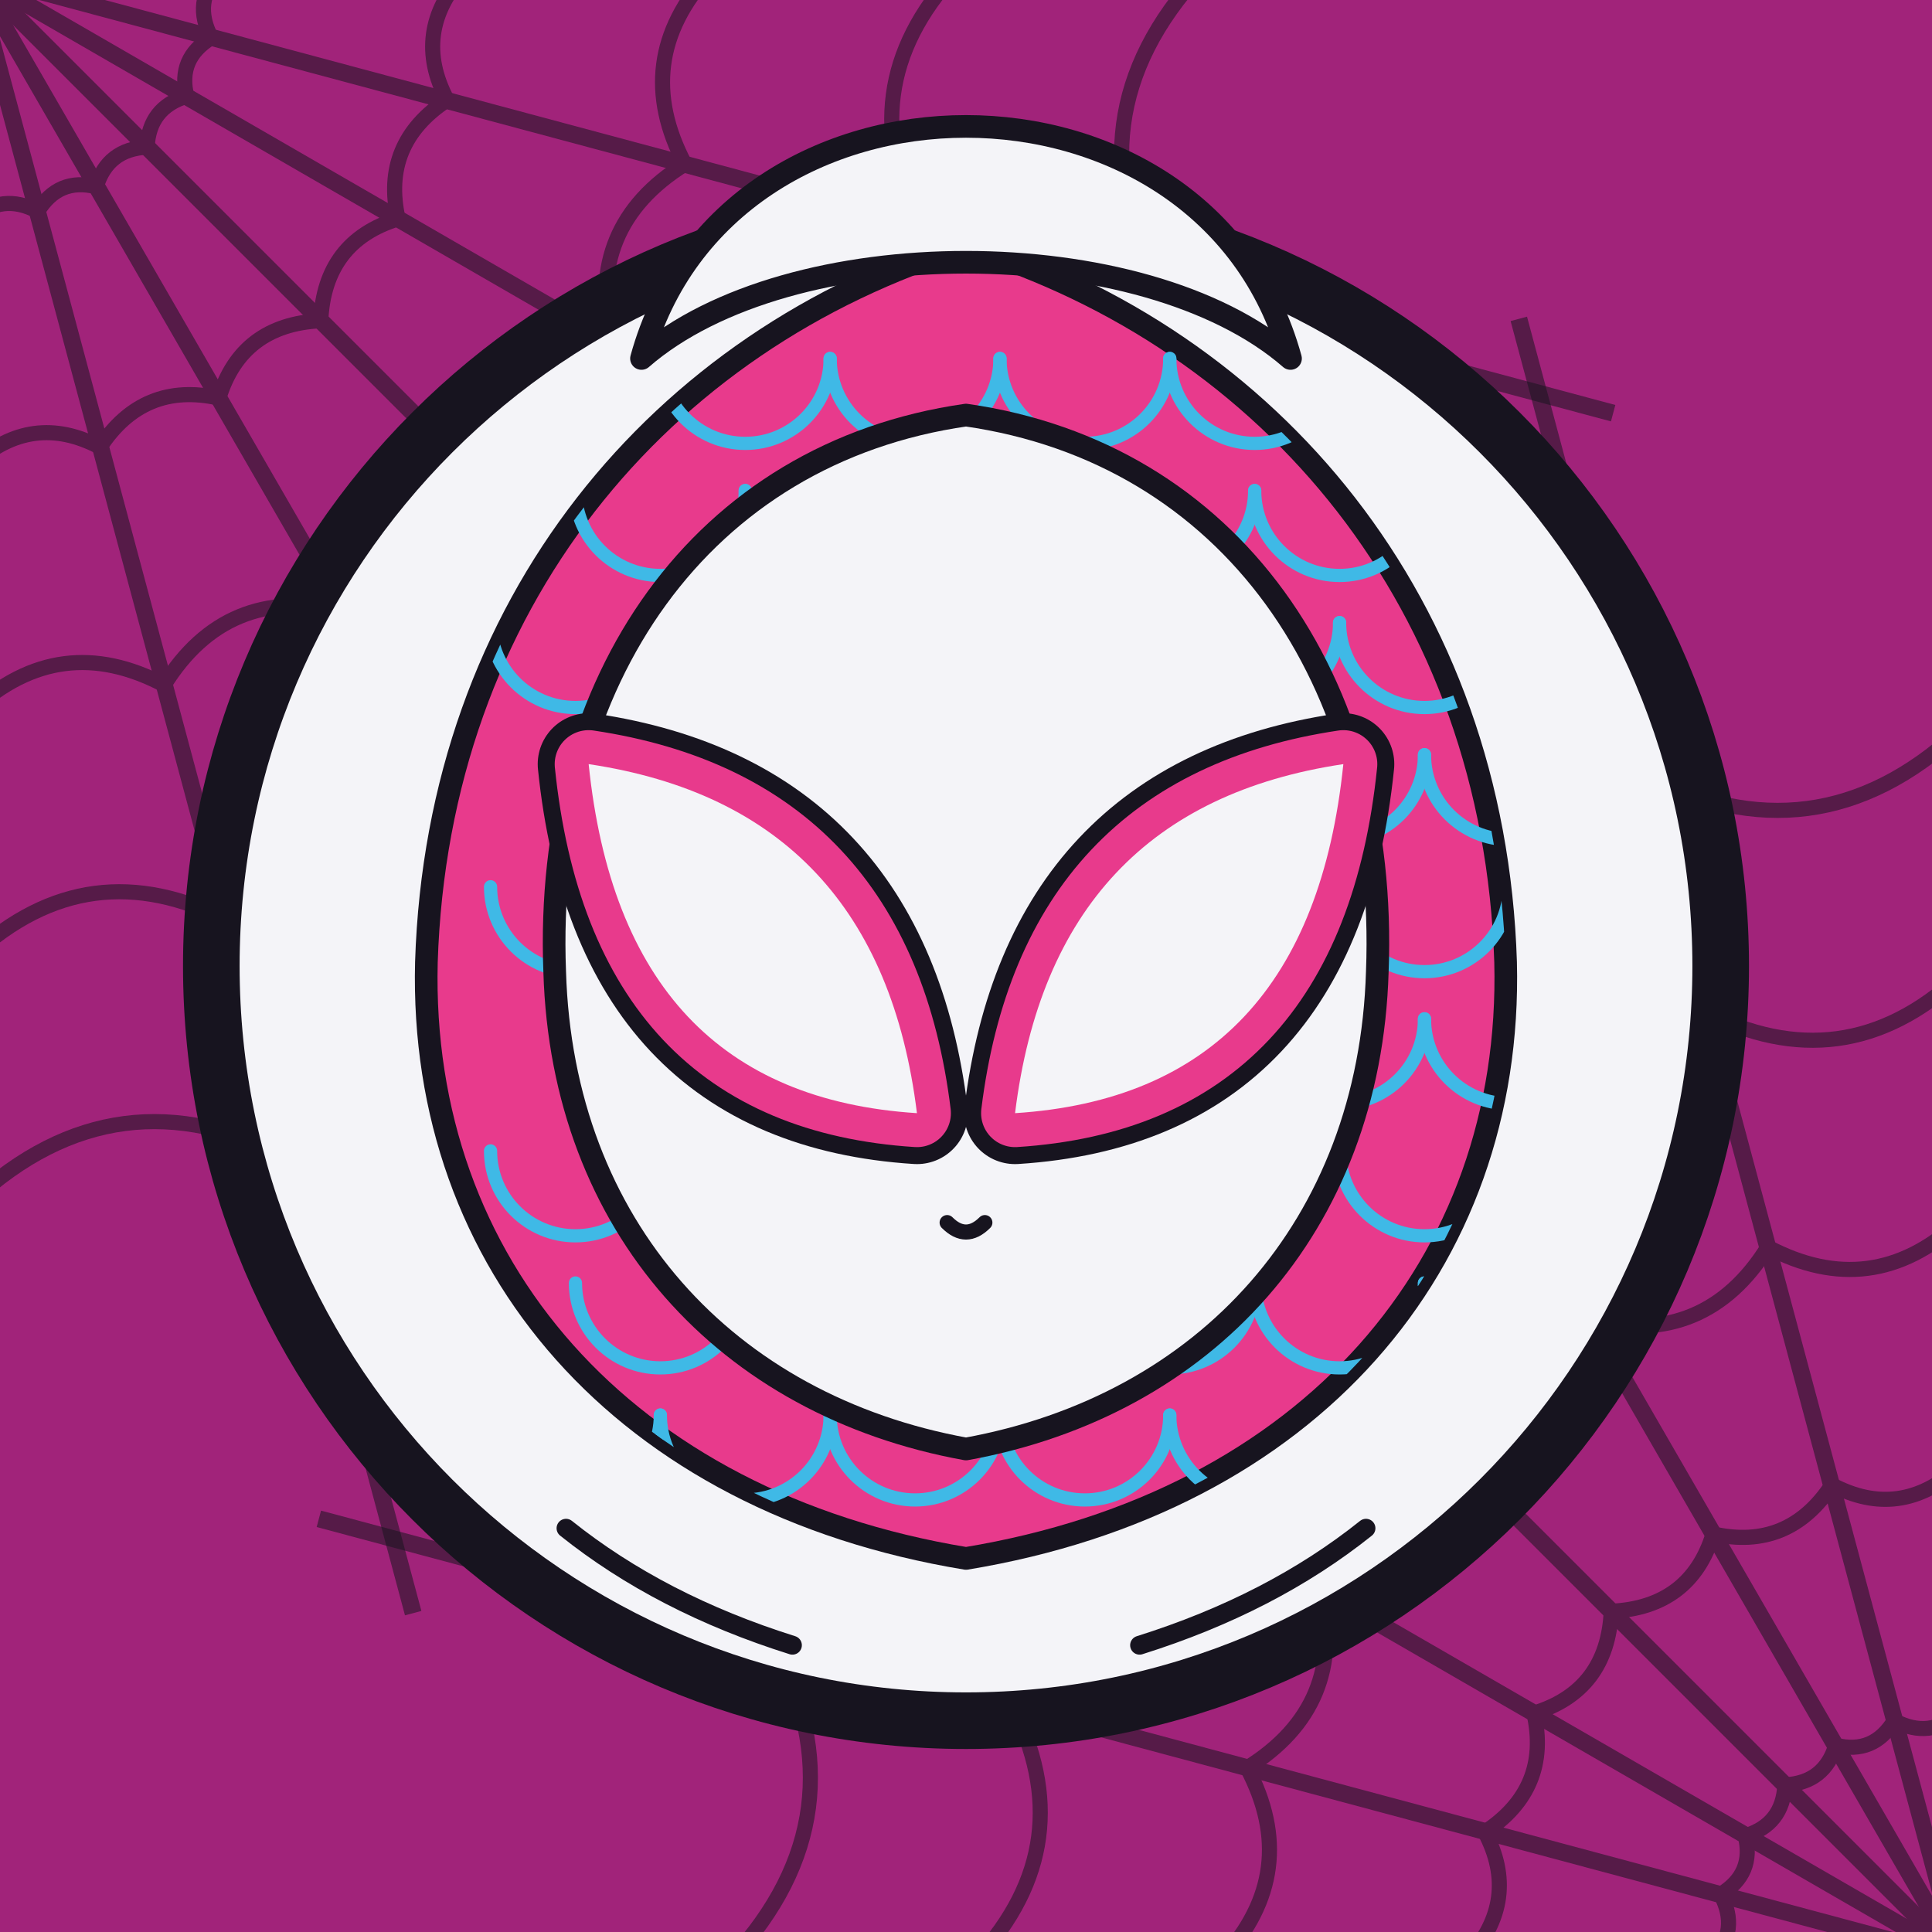
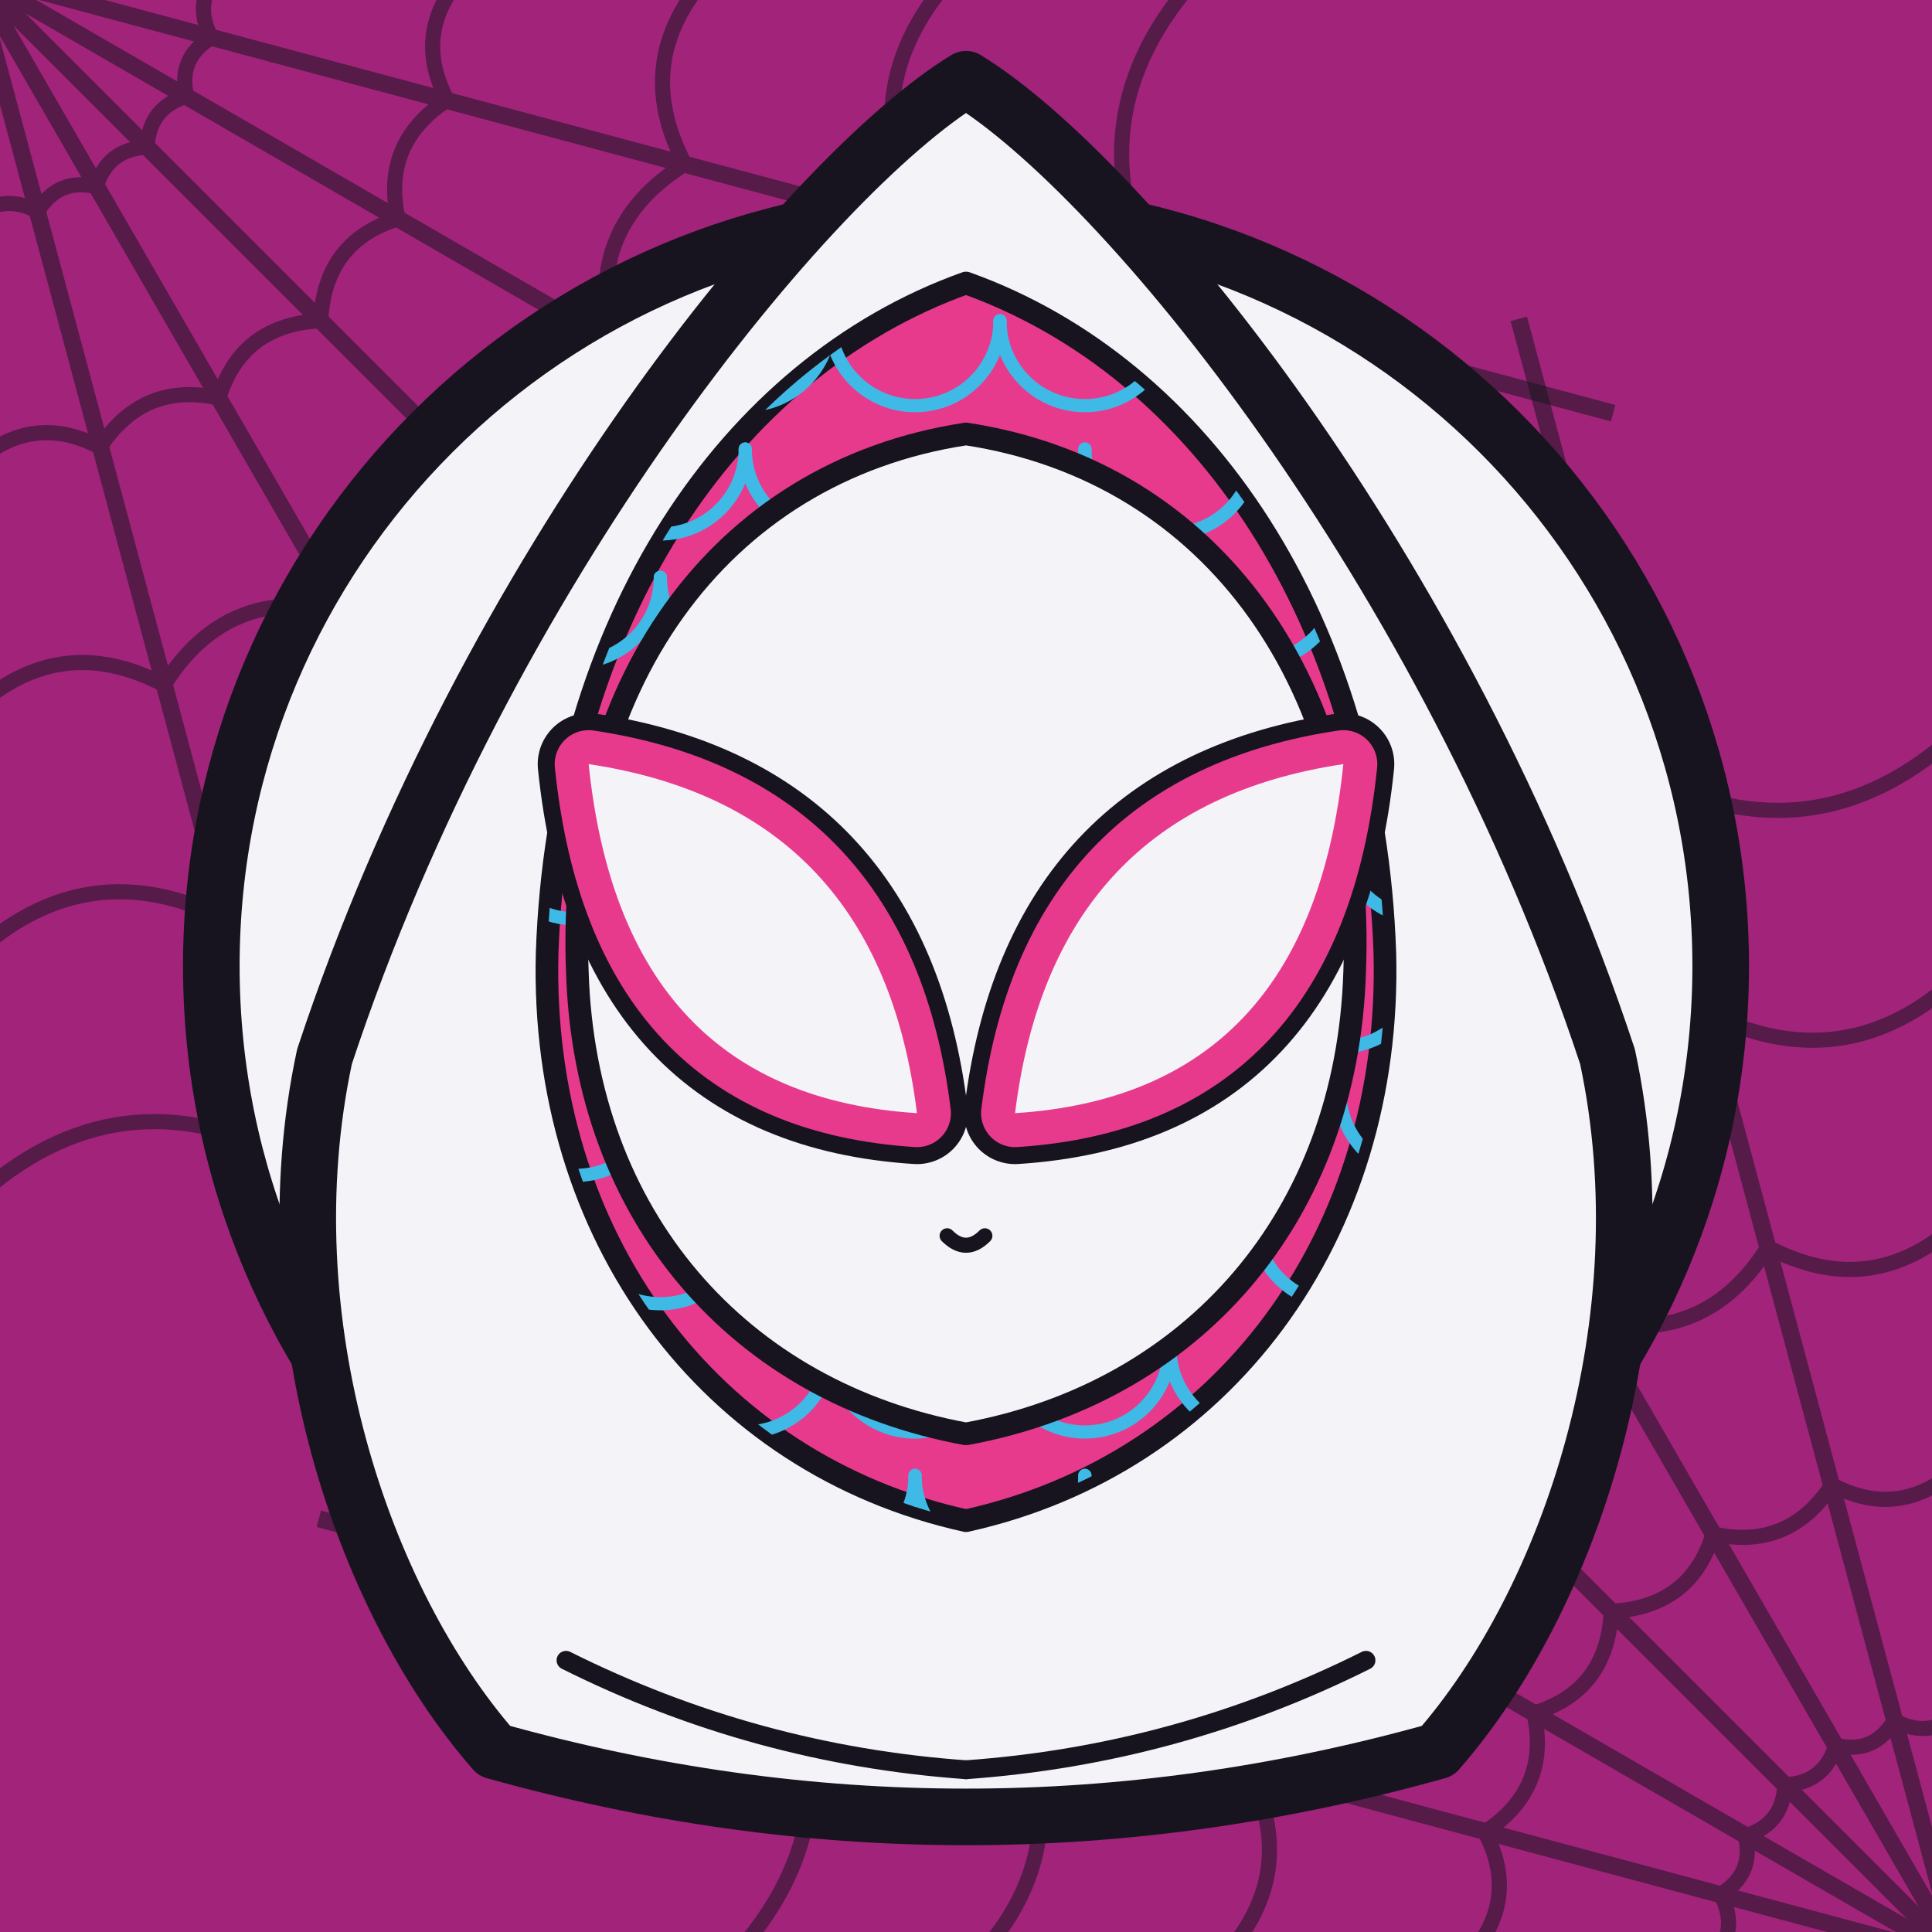
<svg xmlns="http://www.w3.org/2000/svg" viewBox="0 0 1024 1024">
  <rect x="0" y="0" width="1024" height="1024" fill="#a1237a" />
  <g stroke="#17141f" fill="none" opacity="0.55">
    <line x1="-14" y1="-14" x2="886" y2="-14" stroke-width="9" />
    <line x1="-14" y1="-14" x2="855" y2="219" stroke-width="9" />
    <line x1="-14" y1="-14" x2="765" y2="436" stroke-width="9" />
    <line x1="-14" y1="-14" x2="622" y2="622" stroke-width="9" />
    <line x1="-14" y1="-14" x2="436" y2="765" stroke-width="9" />
    <line x1="-14" y1="-14" x2="219" y2="855" stroke-width="9" />
    <line x1="-14" y1="-14" x2="-14" y2="886" stroke-width="9" />
    <path d="M 116 -14 Q 102 1 112 20" stroke-width="8" />
    <path d="M 112 20 Q 94 31 99 51" stroke-width="8" />
    <path d="M 99 51 Q 79 57 78 78" stroke-width="8" />
    <path d="M 78 78 Q 57 79 51 99" stroke-width="8" />
    <path d="M 51 99 Q 31 94 20 112" stroke-width="8" />
    <path d="M 20 112 Q 1 102 -14 116" stroke-width="8" />
    <path d="M 246 -14 Q 218 17 237 53" stroke-width="8" />
    <path d="M 237 53 Q 202 76 211 116" stroke-width="8" />
    <path d="M 211 116 Q 172 128 170 170" stroke-width="8" />
    <path d="M 170 170 Q 128 172 116 211" stroke-width="8" />
    <path d="M 116 211 Q 76 202 53 237" stroke-width="8" />
    <path d="M 53 237 Q 17 218 -14 246" stroke-width="8" />
    <path d="M 376 -14 Q 334 32 363 87" stroke-width="8" />
    <path d="M 363 87 Q 310 120 324 181" stroke-width="8" />
    <path d="M 324 181 Q 264 200 262 262" stroke-width="8" />
    <path d="M 262 262 Q 200 264 181 324" stroke-width="8" />
    <path d="M 181 324 Q 120 310 87 363" stroke-width="8" />
    <path d="M 87 363 Q 32 334 -14 376" stroke-width="8" />
    <path d="M 506 -14 Q 450 47 488 121" stroke-width="8" />
    <path d="M 488 121 Q 418 165 436 246" stroke-width="8" />
    <path d="M 436 246 Q 357 271 354 354" stroke-width="8" />
    <path d="M 354 354 Q 271 357 246 436" stroke-width="8" />
    <path d="M 246 436 Q 165 418 121 488" stroke-width="8" />
    <path d="M 121 488 Q 47 450 -14 506" stroke-width="8" />
    <path d="M 636 -14 Q 566 62 614 154" stroke-width="8" />
    <path d="M 614 154 Q 526 210 549 311" stroke-width="8" />
    <path d="M 549 311 Q 450 342 446 446" stroke-width="8" />
    <path d="M 446 446 Q 342 450 311 549" stroke-width="8" />
    <path d="M 311 549 Q 210 526 154 614" stroke-width="8" />
    <path d="M 154 614 Q 62 566 -14 636" stroke-width="8" />
  </g>
  <g stroke="#17141f" fill="none" opacity="0.55">
    <line x1="1038" y1="1038" x2="138" y2="1038" stroke-width="9" />
    <line x1="1038" y1="1038" x2="169" y2="805" stroke-width="9" />
    <line x1="1038" y1="1038" x2="259" y2="588" stroke-width="9" />
    <line x1="1038" y1="1038" x2="402" y2="402" stroke-width="9" />
    <line x1="1038" y1="1038" x2="588" y2="259" stroke-width="9" />
    <line x1="1038" y1="1038" x2="805" y2="169" stroke-width="9" />
    <line x1="1038" y1="1038" x2="1038" y2="138" stroke-width="9" />
    <path d="M 908 1038 Q 922 1023 912 1004" stroke-width="8" />
    <path d="M 912 1004 Q 930 993 925 973" stroke-width="8" />
    <path d="M 925 973 Q 945 967 946 946" stroke-width="8" />
    <path d="M 946 946 Q 967 945 973 925" stroke-width="8" />
    <path d="M 973 925 Q 993 930 1004 912" stroke-width="8" />
    <path d="M 1004 912 Q 1023 922 1038 908" stroke-width="8" />
    <path d="M 778 1038 Q 806 1007 787 971" stroke-width="8" />
    <path d="M 787 971 Q 822 948 813 908" stroke-width="8" />
    <path d="M 813 908 Q 852 896 854 854" stroke-width="8" />
    <path d="M 854 854 Q 896 852 908 813" stroke-width="8" />
    <path d="M 908 813 Q 948 822 971 787" stroke-width="8" />
    <path d="M 971 787 Q 1007 806 1038 778" stroke-width="8" />
    <path d="M 648 1038 Q 690 992 661 937" stroke-width="8" />
    <path d="M 661 937 Q 714 904 700 843" stroke-width="8" />
    <path d="M 700 843 Q 760 824 762 762" stroke-width="8" />
    <path d="M 762 762 Q 824 760 843 700" stroke-width="8" />
    <path d="M 843 700 Q 904 714 937 661" stroke-width="8" />
    <path d="M 937 661 Q 992 690 1038 648" stroke-width="8" />
    <path d="M 518 1038 Q 574 977 536 903" stroke-width="8" />
    <path d="M 536 903 Q 606 859 588 778" stroke-width="8" />
    <path d="M 588 778 Q 667 753 670 670" stroke-width="8" />
    <path d="M 670 670 Q 753 667 778 588" stroke-width="8" />
    <path d="M 778 588 Q 859 606 903 536" stroke-width="8" />
    <path d="M 903 536 Q 977 574 1038 518" stroke-width="8" />
    <path d="M 388 1038 Q 458 962 410 870" stroke-width="8" />
    <path d="M 410 870 Q 498 814 475 713" stroke-width="8" />
    <path d="M 475 713 Q 574 682 578 578" stroke-width="8" />
    <path d="M 578 578 Q 682 574 713 475" stroke-width="8" />
    <path d="M 713 475 Q 814 498 870 410" stroke-width="8" />
    <path d="M 870 410 Q 962 458 1038 388" stroke-width="8" />
  </g>
  <clipPath id="face">
    <circle cx="512" cy="512" r="400" />
  </clipPath>
  <circle cx="512" cy="512" r="400" fill="#f4f4f8" />
  <g clip-path="url(#face)" stroke-linejoin="round" stroke-linecap="round">
-     <path d="M 512 130 C 350 180, 232 320, 226 510 C 222 670, 330 796, 512 826 C 694 796, 802 670, 798 510 C 792 320, 674 180, 512 130 Z" fill="#e83a8c" stroke="#17141f" stroke-width="12" />
+ </g>
+   <circle cx="512" cy="512" r="400" fill="none" stroke="#17141f" stroke-width="30" />
+   <g stroke-linejoin="round" stroke-linecap="round">
+     <path d="M 512 42 C 430 92, 258 300, 172 560 C 142 700, 192 848, 262 928 Q 512 998, 762 928 C 832 848, 882 700, 852 560 C 766 300, 594 92, 512 42 Z" fill="#f4f4f8" stroke="#17141f" stroke-width="30" />
+     <path d="M 512 150 C 386 195, 296 330, 290 505 C 286 655, 376 776, 512 806 C 648 776, 738 655, 734 505 C 728 330, 638 195, 512 150 Z" fill="#e83a8c" stroke="#17141f" stroke-width="12" />
    <clipPath id="lin">
-       <path d="M 512 130 C 350 180, 232 320, 226 510 C 222 670, 330 796, 512 826 C 694 796, 802 670, 798 510 C 792 320, 674 180, 512 130 Z" />
+       <path d="M 512 150 C 386 195, 296 330, 290 505 C 286 655, 376 776, 512 806 C 648 776, 738 655, 734 505 C 728 330, 638 195, 512 150 Z" />
    </clipPath>
    <g clip-path="url(#lin)" stroke="#3fb9e6" stroke-width="7" fill="none">
-       <path d="M 260 190 A 45 45 0 0 0 350 190" />
-       <path d="M 350 190 A 45 45 0 0 0 440 190" />
-       <path d="M 440 190 A 45 45 0 0 0 530 190" />
-       <path d="M 530 190 A 45 45 0 0 0 620 190" />
-       <path d="M 620 190 A 45 45 0 0 0 710 190" />
-       <path d="M 710 190 A 45 45 0 0 0 800 190" />
-       <path d="M 800 190 A 45 45 0 0 0 890 190" />
-       <path d="M 890 190 A 45 45 0 0 0 980 190" />
-       <path d="M 980 190 A 45 45 0 0 0 1070 190" />
-       <path d="M 305 260 A 45 45 0 0 0 395 260" />
-       <path d="M 395 260 A 45 45 0 0 0 485 260" />
-       <path d="M 485 260 A 45 45 0 0 0 575 260" />
-       <path d="M 575 260 A 45 45 0 0 0 665 260" />
-       <path d="M 665 260 A 45 45 0 0 0 755 260" />
-       <path d="M 755 260 A 45 45 0 0 0 845 260" />
-       <path d="M 845 260 A 45 45 0 0 0 935 260" />
-       <path d="M 935 260 A 45 45 0 0 0 1025 260" />
-       <path d="M 1025 260 A 45 45 0 0 0 1115 260" />
-       <path d="M 260 330 A 45 45 0 0 0 350 330" />
-       <path d="M 350 330 A 45 45 0 0 0 440 330" />
-       <path d="M 440 330 A 45 45 0 0 0 530 330" />
-       <path d="M 530 330 A 45 45 0 0 0 620 330" />
-       <path d="M 620 330 A 45 45 0 0 0 710 330" />
-       <path d="M 710 330 A 45 45 0 0 0 800 330" />
-       <path d="M 800 330 A 45 45 0 0 0 890 330" />
-       <path d="M 890 330 A 45 45 0 0 0 980 330" />
-       <path d="M 980 330 A 45 45 0 0 0 1070 330" />
-       <path d="M 305 400 A 45 45 0 0 0 395 400" />
-       <path d="M 395 400 A 45 45 0 0 0 485 400" />
-       <path d="M 485 400 A 45 45 0 0 0 575 400" />
-       <path d="M 575 400 A 45 45 0 0 0 665 400" />
-       <path d="M 665 400 A 45 45 0 0 0 755 400" />
-       <path d="M 755 400 A 45 45 0 0 0 845 400" />
-       <path d="M 845 400 A 45 45 0 0 0 935 400" />
-       <path d="M 935 400 A 45 45 0 0 0 1025 400" />
-       <path d="M 1025 400 A 45 45 0 0 0 1115 400" />
-       <path d="M 260 470 A 45 45 0 0 0 350 470" />
-       <path d="M 350 470 A 45 45 0 0 0 440 470" />
-       <path d="M 440 470 A 45 45 0 0 0 530 470" />
-       <path d="M 530 470 A 45 45 0 0 0 620 470" />
-       <path d="M 620 470 A 45 45 0 0 0 710 470" />
-       <path d="M 710 470 A 45 45 0 0 0 800 470" />
-       <path d="M 800 470 A 45 45 0 0 0 890 470" />
-       <path d="M 890 470 A 45 45 0 0 0 980 470" />
-       <path d="M 980 470 A 45 45 0 0 0 1070 470" />
-       <path d="M 305 540 A 45 45 0 0 0 395 540" />
-       <path d="M 395 540 A 45 45 0 0 0 485 540" />
-       <path d="M 485 540 A 45 45 0 0 0 575 540" />
-       <path d="M 575 540 A 45 45 0 0 0 665 540" />
-       <path d="M 665 540 A 45 45 0 0 0 755 540" />
-       <path d="M 755 540 A 45 45 0 0 0 845 540" />
-       <path d="M 845 540 A 45 45 0 0 0 935 540" />
-       <path d="M 935 540 A 45 45 0 0 0 1025 540" />
-       <path d="M 1025 540 A 45 45 0 0 0 1115 540" />
-       <path d="M 260 610 A 45 45 0 0 0 350 610" />
-       <path d="M 350 610 A 45 45 0 0 0 440 610" />
-       <path d="M 440 610 A 45 45 0 0 0 530 610" />
-       <path d="M 530 610 A 45 45 0 0 0 620 610" />
-       <path d="M 620 610 A 45 45 0 0 0 710 610" />
-       <path d="M 710 610 A 45 45 0 0 0 800 610" />
-       <path d="M 800 610 A 45 45 0 0 0 890 610" />
-       <path d="M 890 610 A 45 45 0 0 0 980 610" />
-       <path d="M 980 610 A 45 45 0 0 0 1070 610" />
-       <path d="M 305 680 A 45 45 0 0 0 395 680" />
-       <path d="M 395 680 A 45 45 0 0 0 485 680" />
-       <path d="M 485 680 A 45 45 0 0 0 575 680" />
-       <path d="M 575 680 A 45 45 0 0 0 665 680" />
-       <path d="M 665 680 A 45 45 0 0 0 755 680" />
-       <path d="M 755 680 A 45 45 0 0 0 845 680" />
-       <path d="M 845 680 A 45 45 0 0 0 935 680" />
-       <path d="M 935 680 A 45 45 0 0 0 1025 680" />
-       <path d="M 1025 680 A 45 45 0 0 0 1115 680" />
-       <path d="M 260 750 A 45 45 0 0 0 350 750" />
-       <path d="M 350 750 A 45 45 0 0 0 440 750" />
-       <path d="M 440 750 A 45 45 0 0 0 530 750" />
-       <path d="M 530 750 A 45 45 0 0 0 620 750" />
-       <path d="M 620 750 A 45 45 0 0 0 710 750" />
-       <path d="M 710 750 A 45 45 0 0 0 800 750" />
-       <path d="M 800 750 A 45 45 0 0 0 890 750" />
-       <path d="M 890 750 A 45 45 0 0 0 980 750" />
-       <path d="M 980 750 A 45 45 0 0 0 1070 750" />
+       <path d="M 260 170 A 45 45 0 0 0 350 170" />
+       <path d="M 350 170 A 45 45 0 0 0 440 170" />
+       <path d="M 440 170 A 45 45 0 0 0 530 170" />
+       <path d="M 530 170 A 45 45 0 0 0 620 170" />
+       <path d="M 620 170 A 45 45 0 0 0 710 170" />
+       <path d="M 710 170 A 45 45 0 0 0 800 170" />
+       <path d="M 800 170 A 45 45 0 0 0 890 170" />
+       <path d="M 890 170 A 45 45 0 0 0 980 170" />
+       <path d="M 980 170 A 45 45 0 0 0 1070 170" />
+       <path d="M 305 238 A 45 45 0 0 0 395 238" />
+       <path d="M 395 238 A 45 45 0 0 0 485 238" />
+       <path d="M 485 238 A 45 45 0 0 0 575 238" />
+       <path d="M 575 238 A 45 45 0 0 0 665 238" />
+       <path d="M 665 238 A 45 45 0 0 0 755 238" />
+       <path d="M 755 238 A 45 45 0 0 0 845 238" />
+       <path d="M 845 238 A 45 45 0 0 0 935 238" />
+       <path d="M 935 238 A 45 45 0 0 0 1025 238" />
+       <path d="M 1025 238 A 45 45 0 0 0 1115 238" />
+       <path d="M 260 306 A 45 45 0 0 0 350 306" />
+       <path d="M 350 306 A 45 45 0 0 0 440 306" />
+       <path d="M 440 306 A 45 45 0 0 0 530 306" />
+       <path d="M 530 306 A 45 45 0 0 0 620 306" />
+       <path d="M 620 306 A 45 45 0 0 0 710 306" />
+       <path d="M 710 306 A 45 45 0 0 0 800 306" />
+       <path d="M 800 306 A 45 45 0 0 0 890 306" />
+       <path d="M 890 306 A 45 45 0 0 0 980 306" />
+       <path d="M 980 306 A 45 45 0 0 0 1070 306" />
+       <path d="M 305 374 A 45 45 0 0 0 395 374" />
+       <path d="M 395 374 A 45 45 0 0 0 485 374" />
+       <path d="M 485 374 A 45 45 0 0 0 575 374" />
+       <path d="M 575 374 A 45 45 0 0 0 665 374" />
+       <path d="M 665 374 A 45 45 0 0 0 755 374" />
+       <path d="M 755 374 A 45 45 0 0 0 845 374" />
+       <path d="M 845 374 A 45 45 0 0 0 935 374" />
+       <path d="M 935 374 A 45 45 0 0 0 1025 374" />
+       <path d="M 1025 374 A 45 45 0 0 0 1115 374" />
+       <path d="M 260 442 A 45 45 0 0 0 350 442" />
+       <path d="M 350 442 A 45 45 0 0 0 440 442" />
+       <path d="M 440 442 A 45 45 0 0 0 530 442" />
+       <path d="M 530 442 A 45 45 0 0 0 620 442" />
+       <path d="M 620 442 A 45 45 0 0 0 710 442" />
+       <path d="M 710 442 A 45 45 0 0 0 800 442" />
+       <path d="M 800 442 A 45 45 0 0 0 890 442" />
+       <path d="M 890 442 A 45 45 0 0 0 980 442" />
+       <path d="M 980 442 A 45 45 0 0 0 1070 442" />
+       <path d="M 305 510 A 45 45 0 0 0 395 510" />
+       <path d="M 395 510 A 45 45 0 0 0 485 510" />
+       <path d="M 485 510 A 45 45 0 0 0 575 510" />
+       <path d="M 575 510 A 45 45 0 0 0 665 510" />
+       <path d="M 665 510 A 45 45 0 0 0 755 510" />
+       <path d="M 755 510 A 45 45 0 0 0 845 510" />
+       <path d="M 845 510 A 45 45 0 0 0 935 510" />
+       <path d="M 935 510 A 45 45 0 0 0 1025 510" />
+       <path d="M 1025 510 A 45 45 0 0 0 1115 510" />
+       <path d="M 260 578 A 45 45 0 0 0 350 578" />
+       <path d="M 350 578 A 45 45 0 0 0 440 578" />
+       <path d="M 440 578 A 45 45 0 0 0 530 578" />
+       <path d="M 530 578 A 45 45 0 0 0 620 578" />
+       <path d="M 620 578 A 45 45 0 0 0 710 578" />
+       <path d="M 710 578 A 45 45 0 0 0 800 578" />
+       <path d="M 800 578 A 45 45 0 0 0 890 578" />
+       <path d="M 890 578 A 45 45 0 0 0 980 578" />
+       <path d="M 980 578 A 45 45 0 0 0 1070 578" />
+       <path d="M 305 646 A 45 45 0 0 0 395 646" />
+       <path d="M 395 646 A 45 45 0 0 0 485 646" />
+       <path d="M 485 646 A 45 45 0 0 0 575 646" />
+       <path d="M 575 646 A 45 45 0 0 0 665 646" />
+       <path d="M 665 646 A 45 45 0 0 0 755 646" />
+       <path d="M 755 646 A 45 45 0 0 0 845 646" />
+       <path d="M 845 646 A 45 45 0 0 0 935 646" />
+       <path d="M 935 646 A 45 45 0 0 0 1025 646" />
+       <path d="M 1025 646 A 45 45 0 0 0 1115 646" />
+       <path d="M 260 714 A 45 45 0 0 0 350 714" />
+       <path d="M 350 714 A 45 45 0 0 0 440 714" />
+       <path d="M 440 714 A 45 45 0 0 0 530 714" />
+       <path d="M 530 714 A 45 45 0 0 0 620 714" />
+       <path d="M 620 714 A 45 45 0 0 0 710 714" />
+       <path d="M 710 714 A 45 45 0 0 0 800 714" />
+       <path d="M 800 714 A 45 45 0 0 0 890 714" />
+       <path d="M 890 714 A 45 45 0 0 0 980 714" />
+       <path d="M 980 714 A 45 45 0 0 0 1070 714" />
+       <path d="M 305 782 A 45 45 0 0 0 395 782" />
+       <path d="M 395 782 A 45 45 0 0 0 485 782" />
+       <path d="M 485 782 A 45 45 0 0 0 575 782" />
+       <path d="M 575 782 A 45 45 0 0 0 665 782" />
+       <path d="M 665 782 A 45 45 0 0 0 755 782" />
+       <path d="M 755 782 A 45 45 0 0 0 845 782" />
+       <path d="M 845 782 A 45 45 0 0 0 935 782" />
+       <path d="M 935 782 A 45 45 0 0 0 1025 782" />
+       <path d="M 1025 782 A 45 45 0 0 0 1115 782" />
    </g>
-     <path d="M 512 220 C 372 240, 288 360, 294 515 C 298 650, 385 745, 512 768 C 639 745, 726 650, 730 515 C 736 360, 652 240, 512 220 Z" fill="#f4f4f8" stroke="#17141f" stroke-width="12" />
+     <path d="M 512 230 C 380 250, 300 365, 306 515 C 310 645, 392 738, 512 760 C 632 738, 714 645, 718 515 C 724 365, 644 250, 512 230 Z" fill="#f4f4f8" stroke="#17141f" stroke-width="12" />
    <path d="M 486 590 Q 330 580 312 405 Q 466 428 486 590 Z" fill="none" stroke="#17141f" stroke-width="54" />
    <path d="M 486 590 Q 330 580 312 405 Q 466 428 486 590 Z" fill="none" stroke="#e83a8c" stroke-width="36" />
    <path d="M 486 590 Q 330 580 312 405 Q 466 428 486 590 Z" fill="#f4f4f8" />
    <path d="M 538 590 Q 694 580 712 405 Q 558 428 538 590 Z" fill="none" stroke="#17141f" stroke-width="54" />
    <path d="M 538 590 Q 694 580 712 405 Q 558 428 538 590 Z" fill="none" stroke="#e83a8c" stroke-width="36" />
    <path d="M 538 590 Q 694 580 712 405 Q 558 428 538 590 Z" fill="#f4f4f8" />
-     <path d="M 502 648 Q 512 658 522 648" fill="none" stroke="#17141f" stroke-width="8" />
-     <path d="M 300 810 Q 350 850 420 872" fill="none" stroke="#17141f" stroke-width="10" />
-     <path d="M 724 810 Q 674 850 604 872" fill="none" stroke="#17141f" stroke-width="10" />
-   </g>
-   <circle cx="512" cy="512" r="400" fill="none" stroke="#17141f" stroke-width="30" />
-   <g stroke-linejoin="round" stroke-linecap="round">
-     <path d="M 340 190 C 385 26, 639 26, 684 190 C 606 122, 418 122, 340 190 Z" fill="#f4f4f8" stroke="#17141f" stroke-width="12" />
+     <path d="M 502 655 Q 512 665 522 655" fill="none" stroke="#17141f" stroke-width="8" />
+     <path d="M 300 880 Q 400 930 512 938" fill="none" stroke="#17141f" stroke-width="10" />
+     <path d="M 724 880 Q 624 930 512 938" fill="none" stroke="#17141f" stroke-width="10" />
  </g>
</svg>
